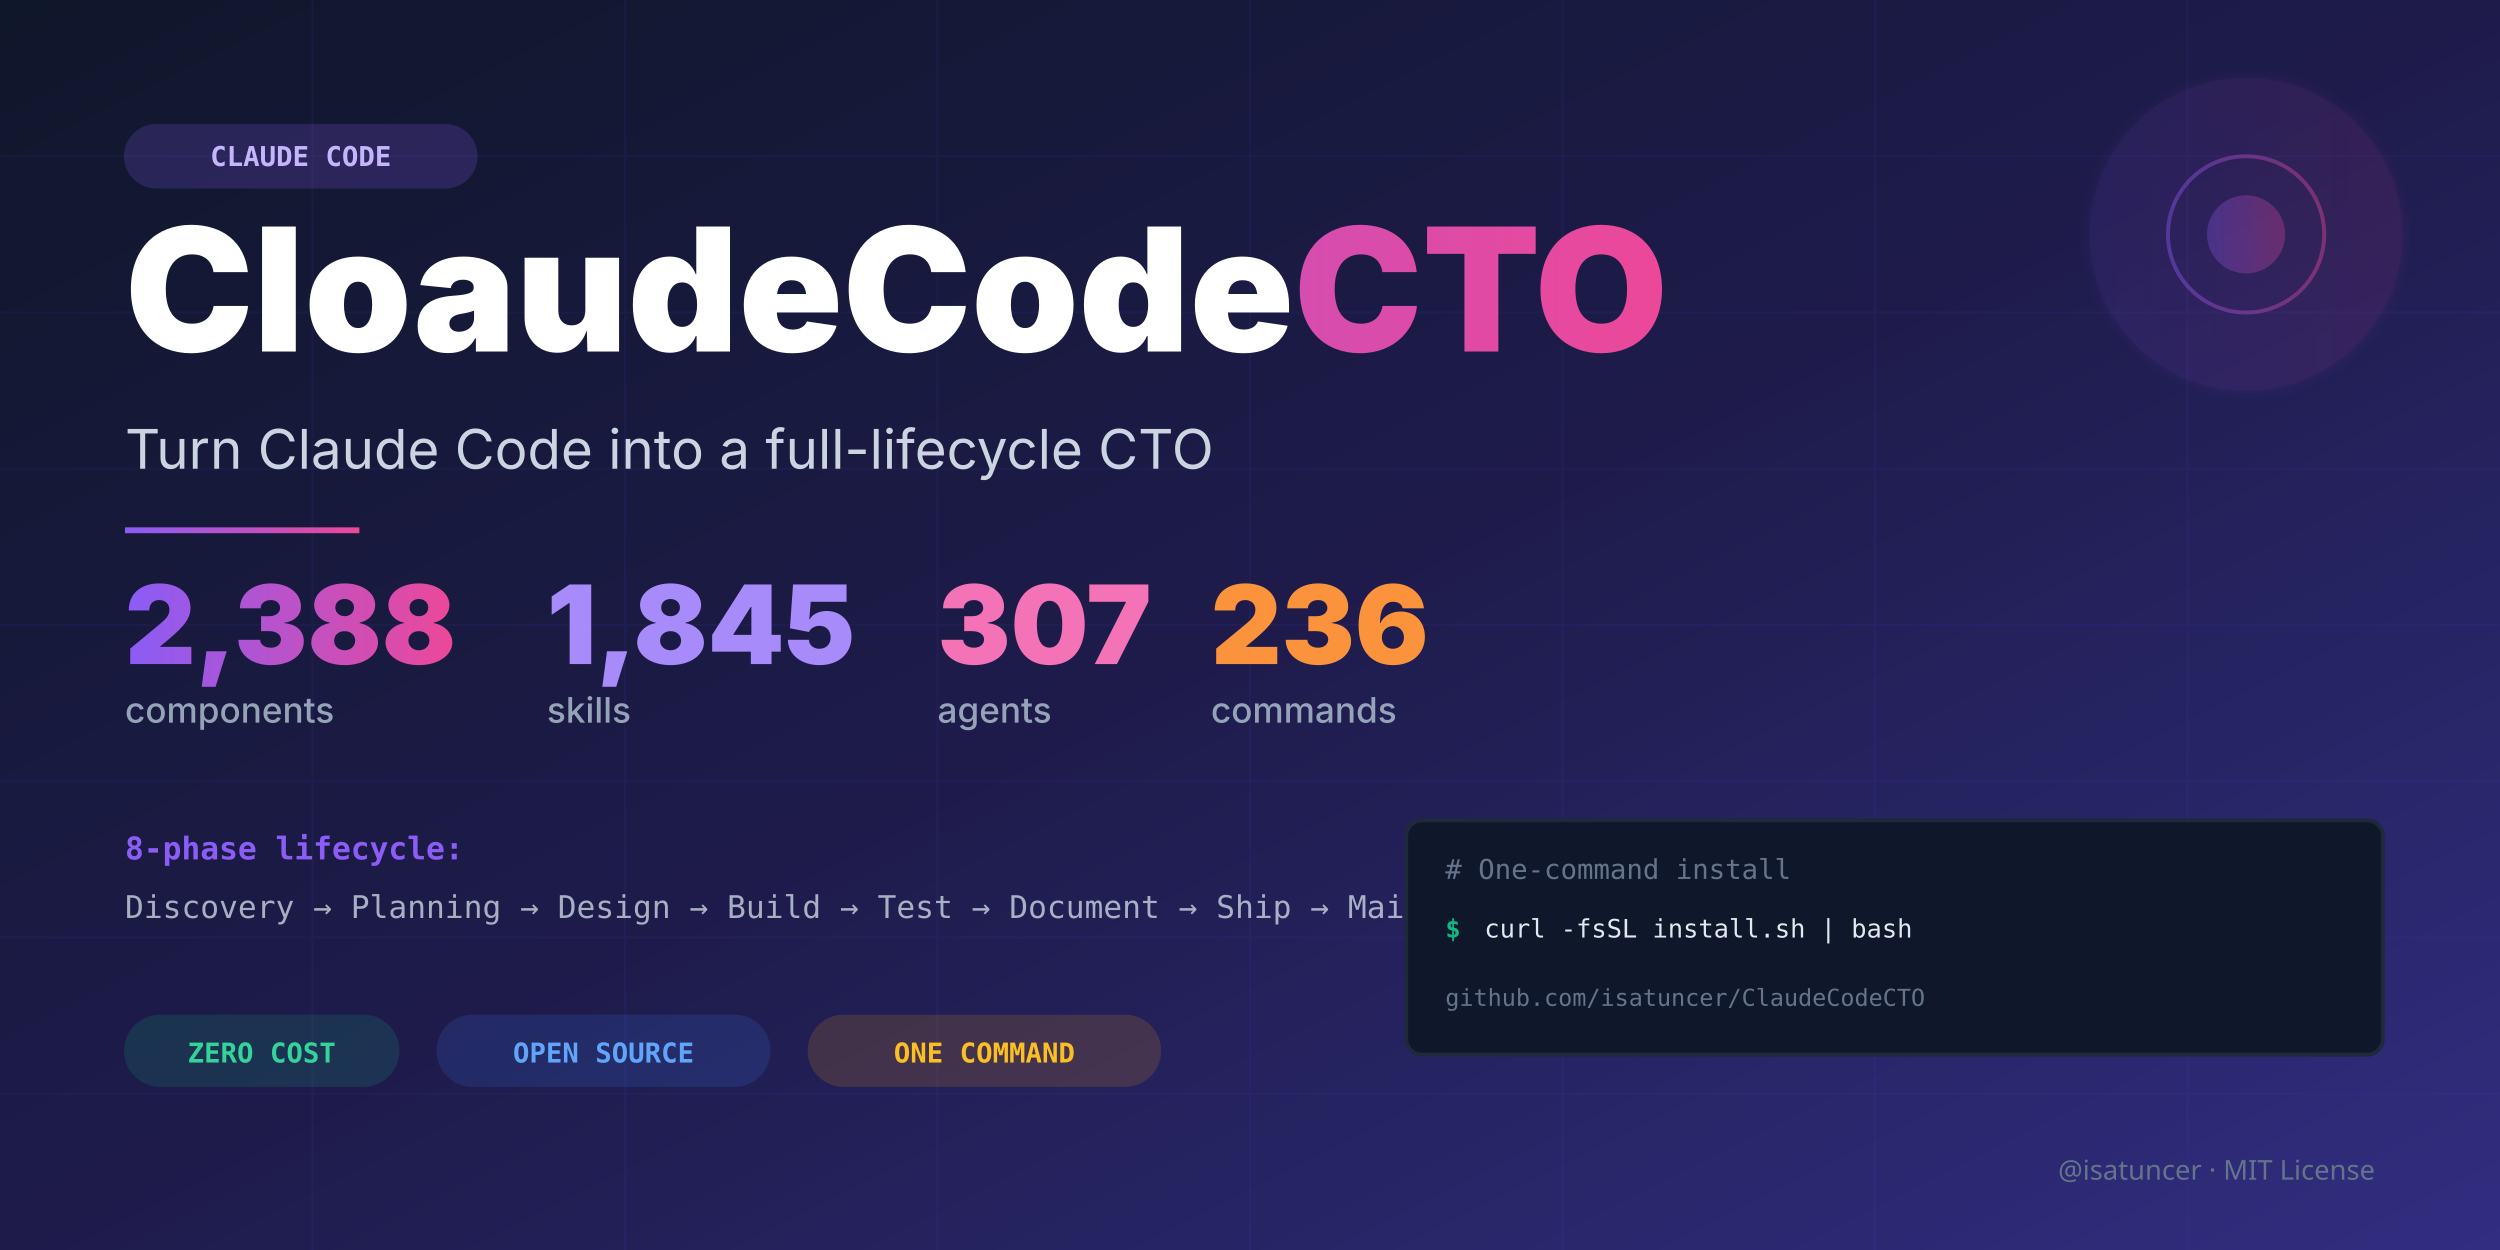
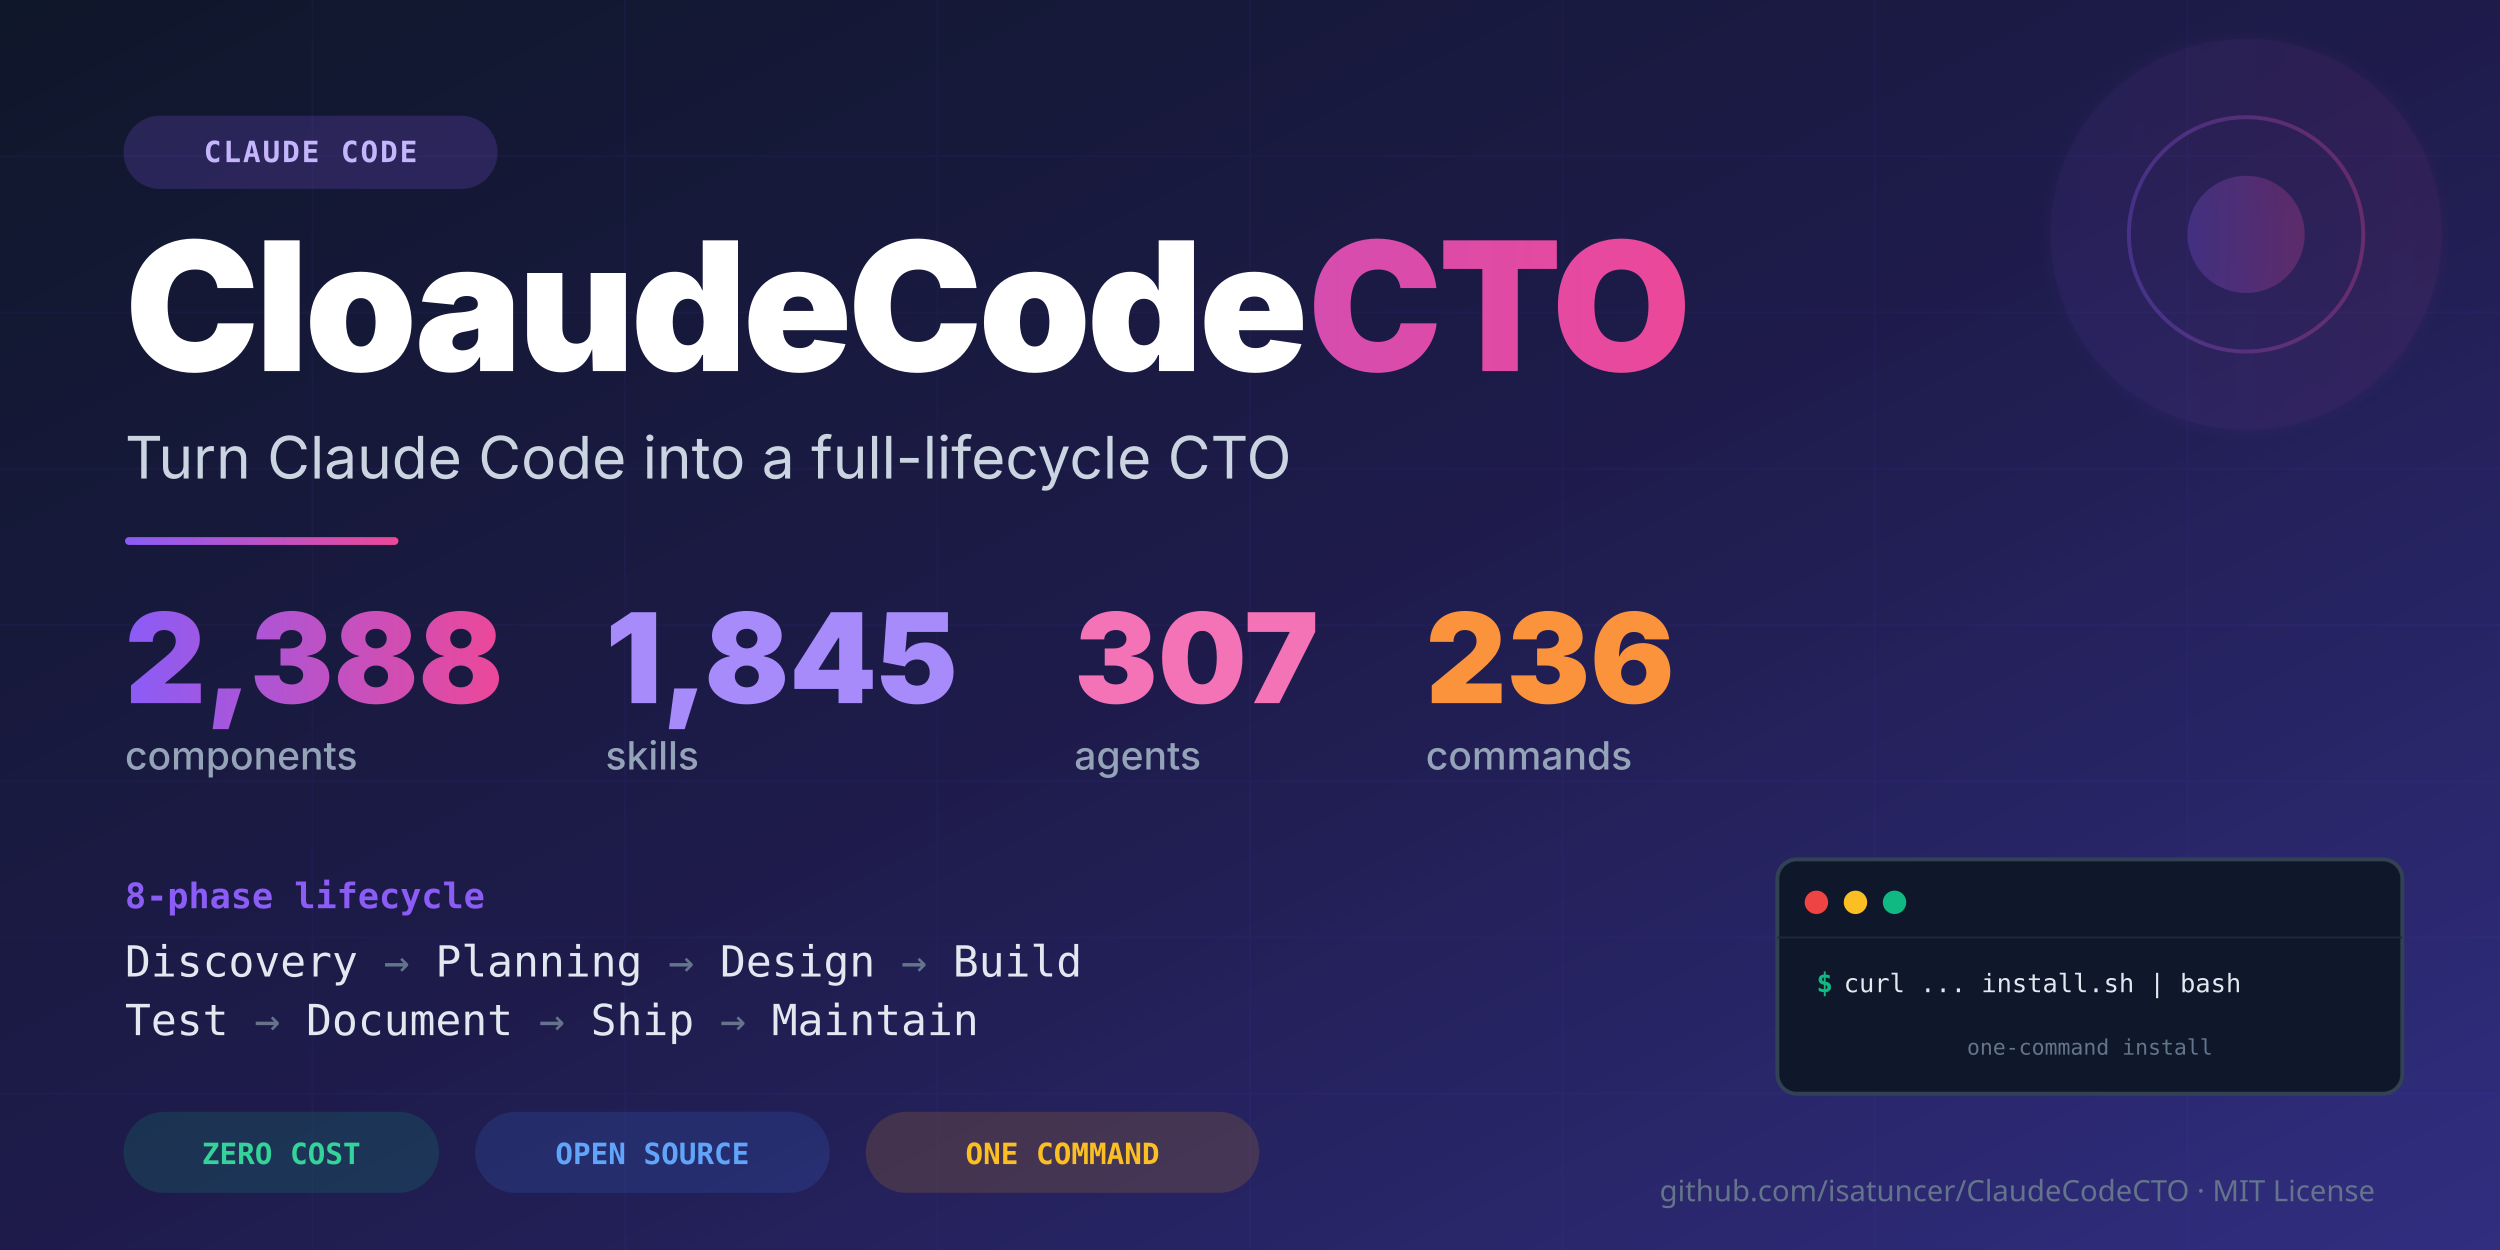
<svg xmlns="http://www.w3.org/2000/svg" viewBox="0 0 1280 640" width="1280" height="640">
  <defs>
    <linearGradient id="bg" x1="0%" y1="0%" x2="100%" y2="100%">
      <stop offset="0%" stop-color="#0F172A" />
      <stop offset="50%" stop-color="#1E1B4B" />
      <stop offset="100%" stop-color="#312E81" />
    </linearGradient>
    <linearGradient id="accent" x1="0%" y1="0%" x2="100%" y2="0%">
      <stop offset="0%" stop-color="#8B5CF6" />
      <stop offset="100%" stop-color="#EC4899" />
    </linearGradient>
    <filter id="glow">
      <feGaussianBlur stdDeviation="3" result="coloredBlur" />
      <feMerge>
        <feMergeNode in="coloredBlur" />
        <feMergeNode in="SourceGraphic" />
      </feMerge>
    </filter>
  </defs>
  <rect width="1280" height="640" fill="url(#bg)" />
-   <g stroke="#4F46E5" stroke-width="1" opacity="0.08">
+   <g stroke="#4F46E5" stroke-width="1" opacity="0.06">
    <line x1="0" y1="80" x2="1280" y2="80" />
    <line x1="0" y1="160" x2="1280" y2="160" />
    <line x1="0" y1="240" x2="1280" y2="240" />
    <line x1="0" y1="320" x2="1280" y2="320" />
    <line x1="0" y1="400" x2="1280" y2="400" />
    <line x1="0" y1="480" x2="1280" y2="480" />
    <line x1="0" y1="560" x2="1280" y2="560" />
    <line x1="160" y1="0" x2="160" y2="640" />
    <line x1="320" y1="0" x2="320" y2="640" />
    <line x1="480" y1="0" x2="480" y2="640" />
    <line x1="640" y1="0" x2="640" y2="640" />
    <line x1="800" y1="0" x2="800" y2="640" />
    <line x1="960" y1="0" x2="960" y2="640" />
    <line x1="1120" y1="0" x2="1120" y2="640" />
  </g>
-   <g transform="translate(64, 64)">
-     <rect x="0" y="0" width="180" height="32" rx="16" fill="#8B5CF6" opacity="0.2" stroke="#8B5CF6" stroke-width="1" />
-     <text x="90" y="21" text-anchor="middle" fill="#C4B5FD" font-family="monospace" font-size="14" font-weight="bold">CLAUDE CODE</text>
+   <circle cx="1150" cy="120" r="100" fill="url(#accent)" opacity="0.08" filter="url(#glow)" />
+   <circle cx="1150" cy="120" r="60" fill="none" stroke="url(#accent)" stroke-width="2" opacity="0.3" />
+   <circle cx="1150" cy="120" r="30" fill="url(#accent)" opacity="0.25" />
+   <g transform="translate(64, 60)">
+     <rect x="0" y="0" width="190" height="36" rx="18" fill="#8B5CF6" opacity="0.2" stroke="#8B5CF6" stroke-width="1.5" />
+     <text x="95" y="23" text-anchor="middle" fill="#C4B5FD" font-family="monospace" font-size="15" font-weight="bold" letter-spacing="1">CLAUDE CODE</text>
  </g>
-   <text x="64" y="180" fill="#FFFFFF" font-family="system-ui, -apple-system, sans-serif" font-size="88" font-weight="900">
+   <text x="64" y="190" fill="#FFFFFF" font-family="system-ui, -apple-system, sans-serif" font-size="92" font-weight="900" letter-spacing="-2">
    CloaudeCode<tspan fill="url(#accent)">CTO</tspan>
  </text>
-   <text x="64" y="240" fill="#CBD5E1" font-family="system-ui, -apple-system, sans-serif" font-size="28" font-weight="400">
+   <text x="64" y="245" fill="#CBD5E1" font-family="system-ui, -apple-system, sans-serif" font-size="30" font-weight="400">
    Turn Claude Code into a full-lifecycle CTO
  </text>
-   <rect x="64" y="270" width="120" height="3" fill="url(#accent)" />
+   <rect x="64" y="275" width="140" height="4" fill="url(#accent)" rx="2" />
  <g font-family="system-ui, -apple-system, sans-serif">
-     <g transform="translate(64, 340)">
-       <text x="0" y="0" fill="url(#accent)" font-size="56" font-weight="900">2,388</text>
-       <text x="0" y="30" fill="#94A3B8" font-size="18" font-weight="500">components</text>
+     <g transform="translate(64, 360)">
+       <text x="0" y="0" fill="url(#accent)" font-size="64" font-weight="900">2,388</text>
+       <text x="0" y="34" fill="#94A3B8" font-size="20" font-weight="500">components</text>
    </g>
-     <g transform="translate(280, 340)">
-       <text x="0" y="0" fill="#A78BFA" font-size="56" font-weight="900">1,845</text>
-       <text x="0" y="30" fill="#94A3B8" font-size="18" font-weight="500">skills</text>
+     <g transform="translate(310, 360)">
+       <text x="0" y="0" fill="#A78BFA" font-size="64" font-weight="900">1,845</text>
+       <text x="0" y="34" fill="#94A3B8" font-size="20" font-weight="500">skills</text>
    </g>
-     <g transform="translate(480, 340)">
-       <text x="0" y="0" fill="#F472B6" font-size="56" font-weight="900">307</text>
-       <text x="0" y="30" fill="#94A3B8" font-size="18" font-weight="500">agents</text>
+     <g transform="translate(550, 360)">
+       <text x="0" y="0" fill="#F472B6" font-size="64" font-weight="900">307</text>
+       <text x="0" y="34" fill="#94A3B8" font-size="20" font-weight="500">agents</text>
    </g>
-     <g transform="translate(620, 340)">
-       <text x="0" y="0" fill="#FB923C" font-size="56" font-weight="900">236</text>
-       <text x="0" y="30" fill="#94A3B8" font-size="18" font-weight="500">commands</text>
+     <g transform="translate(730, 360)">
+       <text x="0" y="0" fill="#FB923C" font-size="64" font-weight="900">236</text>
+       <text x="0" y="34" fill="#94A3B8" font-size="20" font-weight="500">commands</text>
    </g>
  </g>
-   <g font-family="monospace" font-size="16" fill="#CBD5E1">
-     <text x="64" y="440" fill="#8B5CF6" font-weight="bold">8-phase lifecycle:</text>
-     <text x="64" y="470" opacity="0.8">
-       Discovery → Planning → Design → Build → Test → Document → Ship → Maintain
-     </text>
+   <text x="64" y="465" fill="#8B5CF6" font-family="monospace" font-size="18" font-weight="bold">8-phase lifecycle</text>
+   <text x="64" y="500" fill="#E2E8F0" font-family="monospace" font-size="22" font-weight="500">
+     Discovery <tspan fill="#64748B">→</tspan> Planning <tspan fill="#64748B">→</tspan> Design <tspan fill="#64748B">→</tspan> Build
+   </text>
+   <text x="64" y="530" fill="#E2E8F0" font-family="monospace" font-size="22" font-weight="500">
+     Test <tspan fill="#64748B">→</tspan> Document <tspan fill="#64748B">→</tspan> Ship <tspan fill="#64748B">→</tspan> Maintain
+   </text>
+   <g transform="translate(64, 570)">
+     <rect x="0" y="0" width="160" height="40" rx="20" fill="#10B981" opacity="0.15" stroke="#10B981" stroke-width="1.5" />
+     <text x="80" y="26" text-anchor="middle" fill="#34D399" font-size="15" font-weight="bold" font-family="monospace">ZERO COST</text>
+     <rect x="180" y="0" width="180" height="40" rx="20" fill="#3B82F6" opacity="0.15" stroke="#3B82F6" stroke-width="1.5" />
+     <text x="270" y="26" text-anchor="middle" fill="#60A5FA" font-size="15" font-weight="bold" font-family="monospace">OPEN SOURCE</text>
+     <rect x="380" y="0" width="200" height="40" rx="20" fill="#F59E0B" opacity="0.15" stroke="#F59E0B" stroke-width="1.5" />
+     <text x="480" y="26" text-anchor="middle" fill="#FBBF24" font-size="15" font-weight="bold" font-family="monospace">ONE COMMAND</text>
  </g>
-   <g transform="translate(64, 520)">
-     <rect x="0" y="0" width="140" height="36" rx="18" fill="#10B981" opacity="0.15" stroke="#10B981" stroke-width="1" />
-     <text x="70" y="24" text-anchor="middle" fill="#34D399" font-size="14" font-weight="bold" font-family="monospace">ZERO COST</text>
-     <rect x="160" y="0" width="170" height="36" rx="18" fill="#3B82F6" opacity="0.15" stroke="#3B82F6" stroke-width="1" />
-     <text x="245" y="24" text-anchor="middle" fill="#60A5FA" font-size="14" font-weight="bold" font-family="monospace">OPEN SOURCE</text>
-     <rect x="350" y="0" width="180" height="36" rx="18" fill="#F59E0B" opacity="0.15" stroke="#F59E0B" stroke-width="1" />
-     <text x="440" y="24" text-anchor="middle" fill="#FBBF24" font-size="14" font-weight="bold" font-family="monospace">ONE COMMAND</text>
+   <g transform="translate(910, 440)">
+     <rect x="0" y="0" width="320" height="120" rx="10" fill="#0F172A" stroke="#334155" stroke-width="2" />
+     <circle cx="20" cy="22" r="6" fill="#EF4444" />
+     <circle cx="40" cy="22" r="6" fill="#FBBF24" />
+     <circle cx="60" cy="22" r="6" fill="#10B981" />
+     <line x1="0" y1="40" x2="320" y2="40" stroke="#1E293B" stroke-width="1" />
+     <text x="20" y="68" fill="#10B981" font-family="monospace" font-size="14" font-weight="bold">$</text>
+     <text x="34" y="68" fill="#E2E8F0" font-family="monospace" font-size="13">curl ... install.sh | bash</text>
+     <text x="160" y="100" text-anchor="middle" fill="#64748B" font-family="monospace" font-size="11">one-command install</text>
  </g>
-   <g transform="translate(720, 420)">
-     <rect x="0" y="0" width="500" height="120" rx="8" fill="#0F172A" stroke="#1E293B" stroke-width="2" />
-     <text x="20" y="30" fill="#64748B" font-family="monospace" font-size="14"># One-command install</text>
-     <text x="20" y="60" fill="#10B981" font-family="monospace" font-size="13" font-weight="bold">$</text>
-     <text x="40" y="60" fill="#E2E8F0" font-family="monospace" font-size="13">curl -fsSL install.sh | bash</text>
-     <text x="20" y="95" fill="#64748B" font-family="monospace" font-size="12">github.com/isatuncer/ClaudeCodeCTO</text>
-   </g>
-   <text x="1216" y="604" text-anchor="end" fill="#64748B" font-family="system-ui, sans-serif" font-size="14">
-     @isatuncer · MIT License
+   <text x="1216" y="615" text-anchor="end" fill="#64748B" font-family="system-ui, sans-serif" font-size="15">
+     github.com/isatuncer/ClaudeCodeCTO · MIT License
  </text>
-   <circle cx="1150" cy="120" r="80" fill="url(#accent)" opacity="0.1" filter="url(#glow)" />
-   <circle cx="1150" cy="120" r="40" fill="none" stroke="url(#accent)" stroke-width="2" opacity="0.4" />
-   <circle cx="1150" cy="120" r="20" fill="url(#accent)" opacity="0.3" />
</svg>
